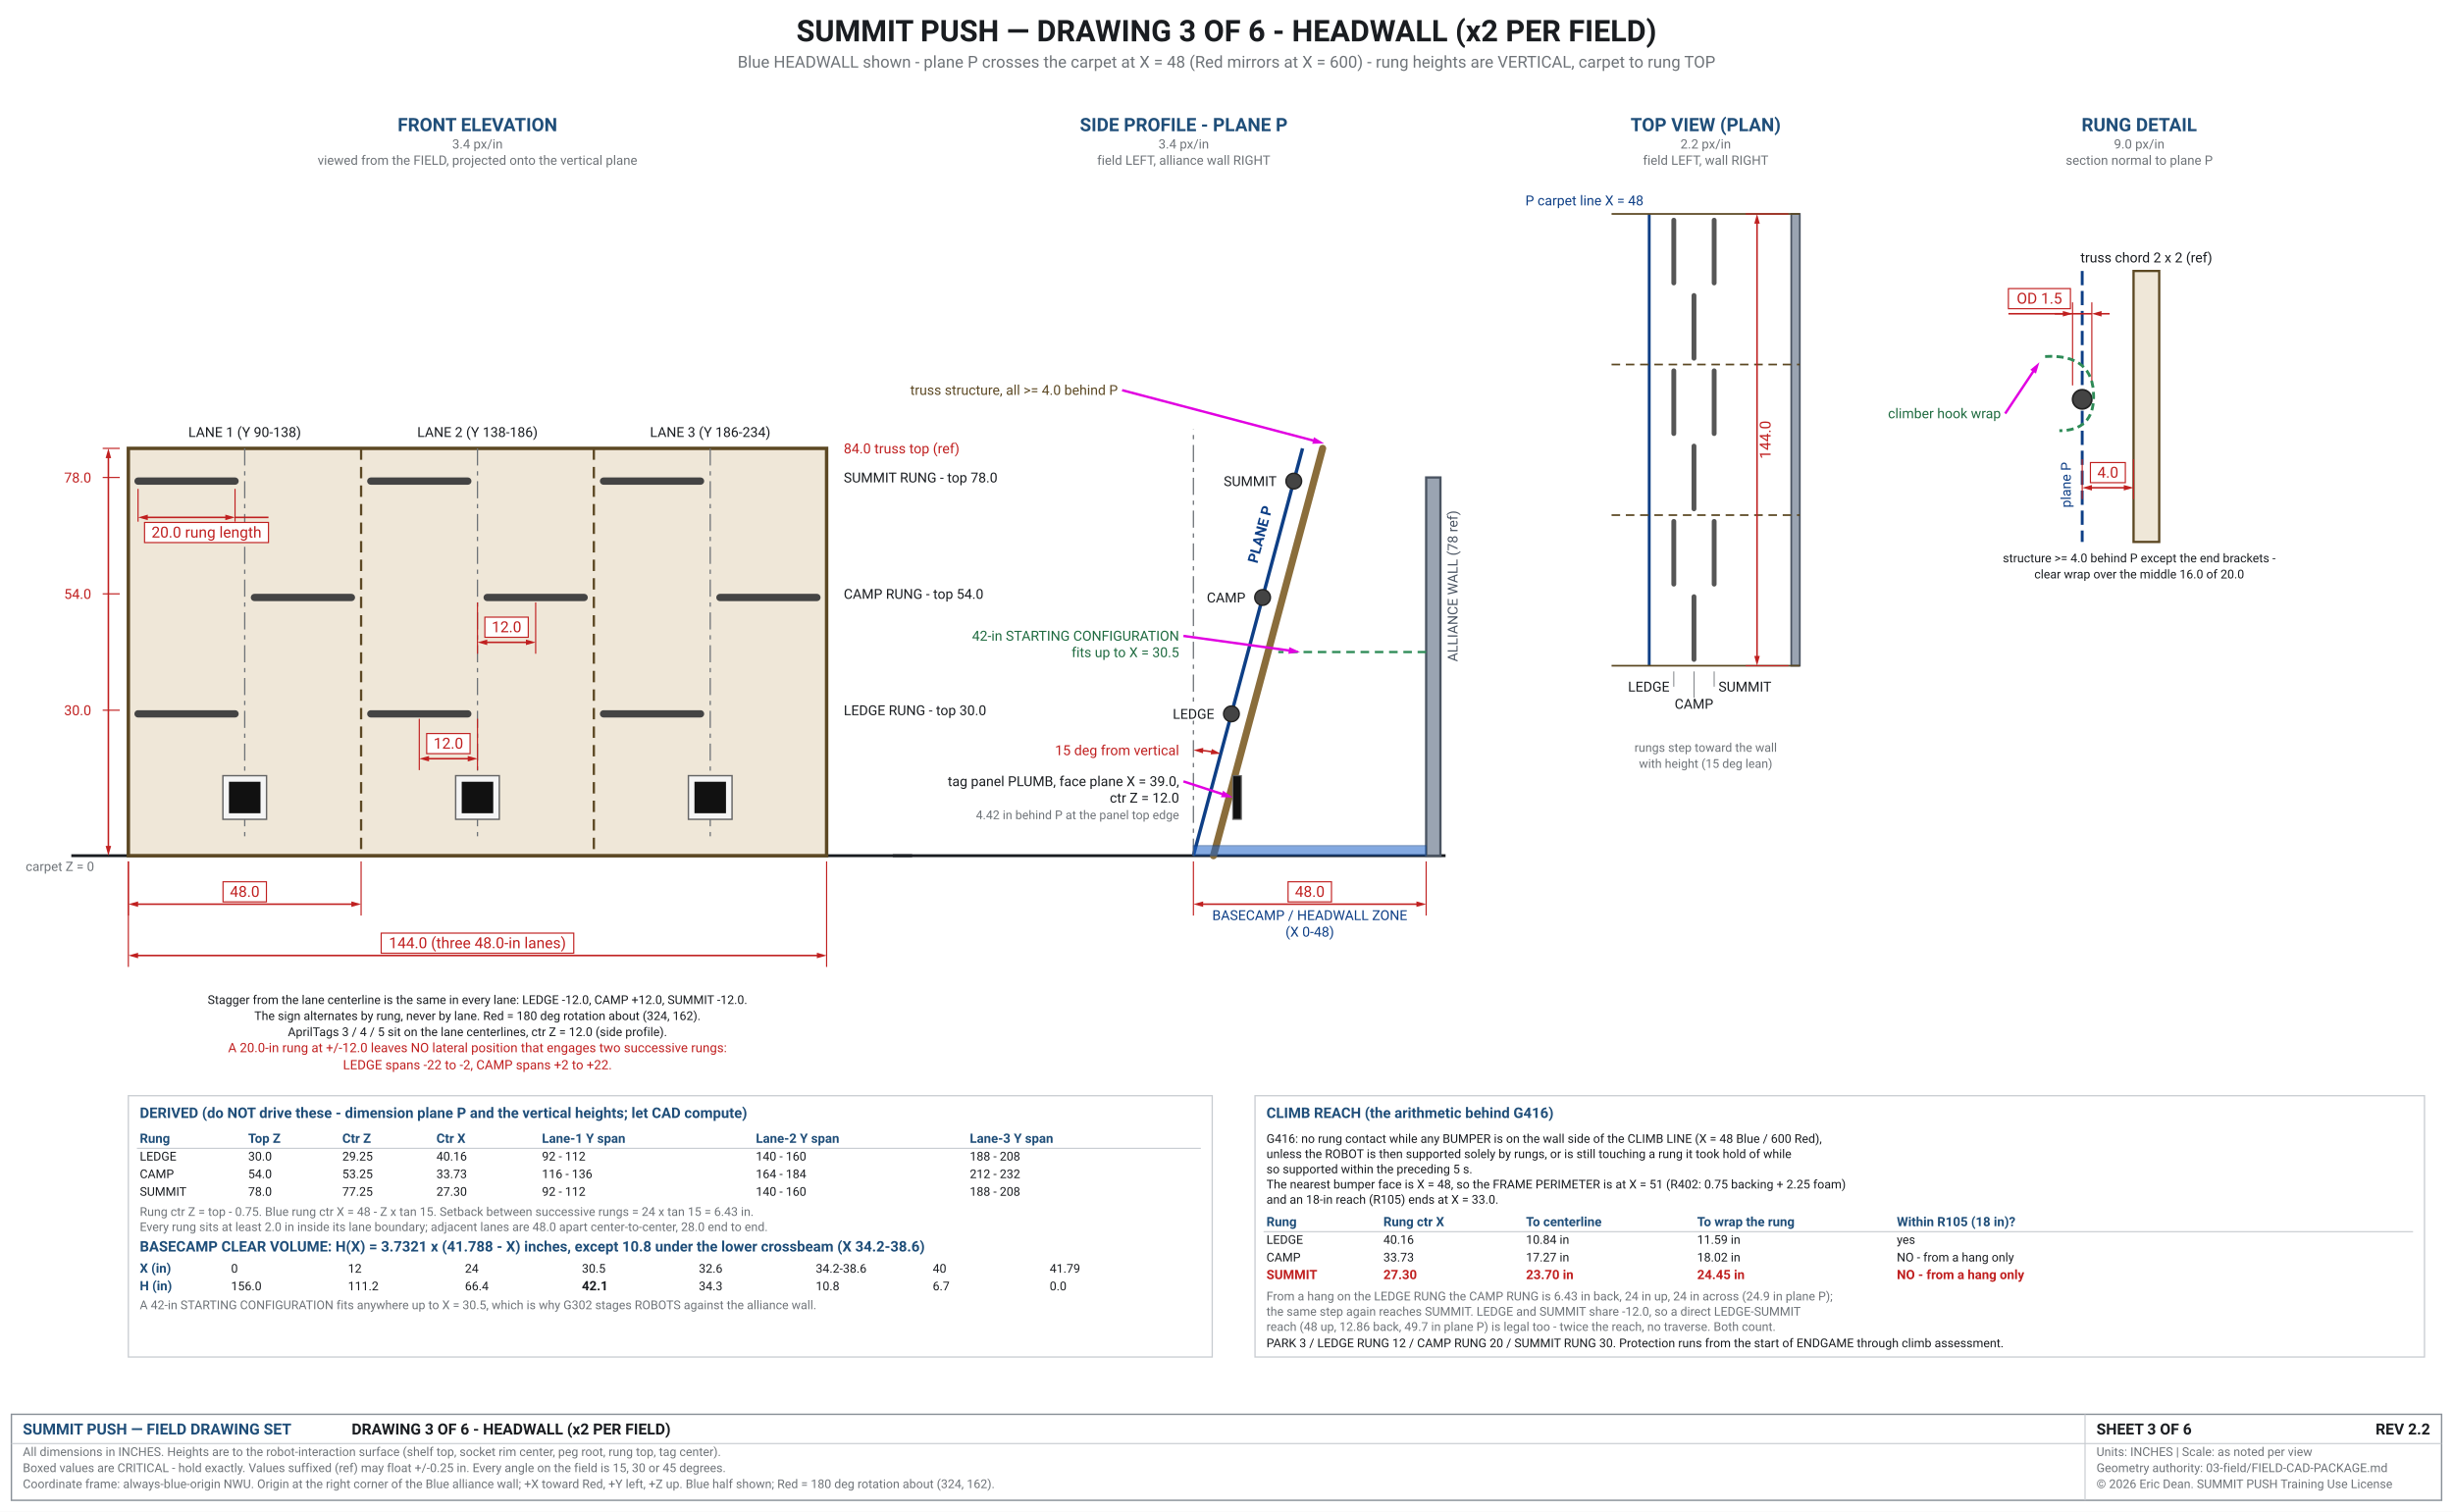
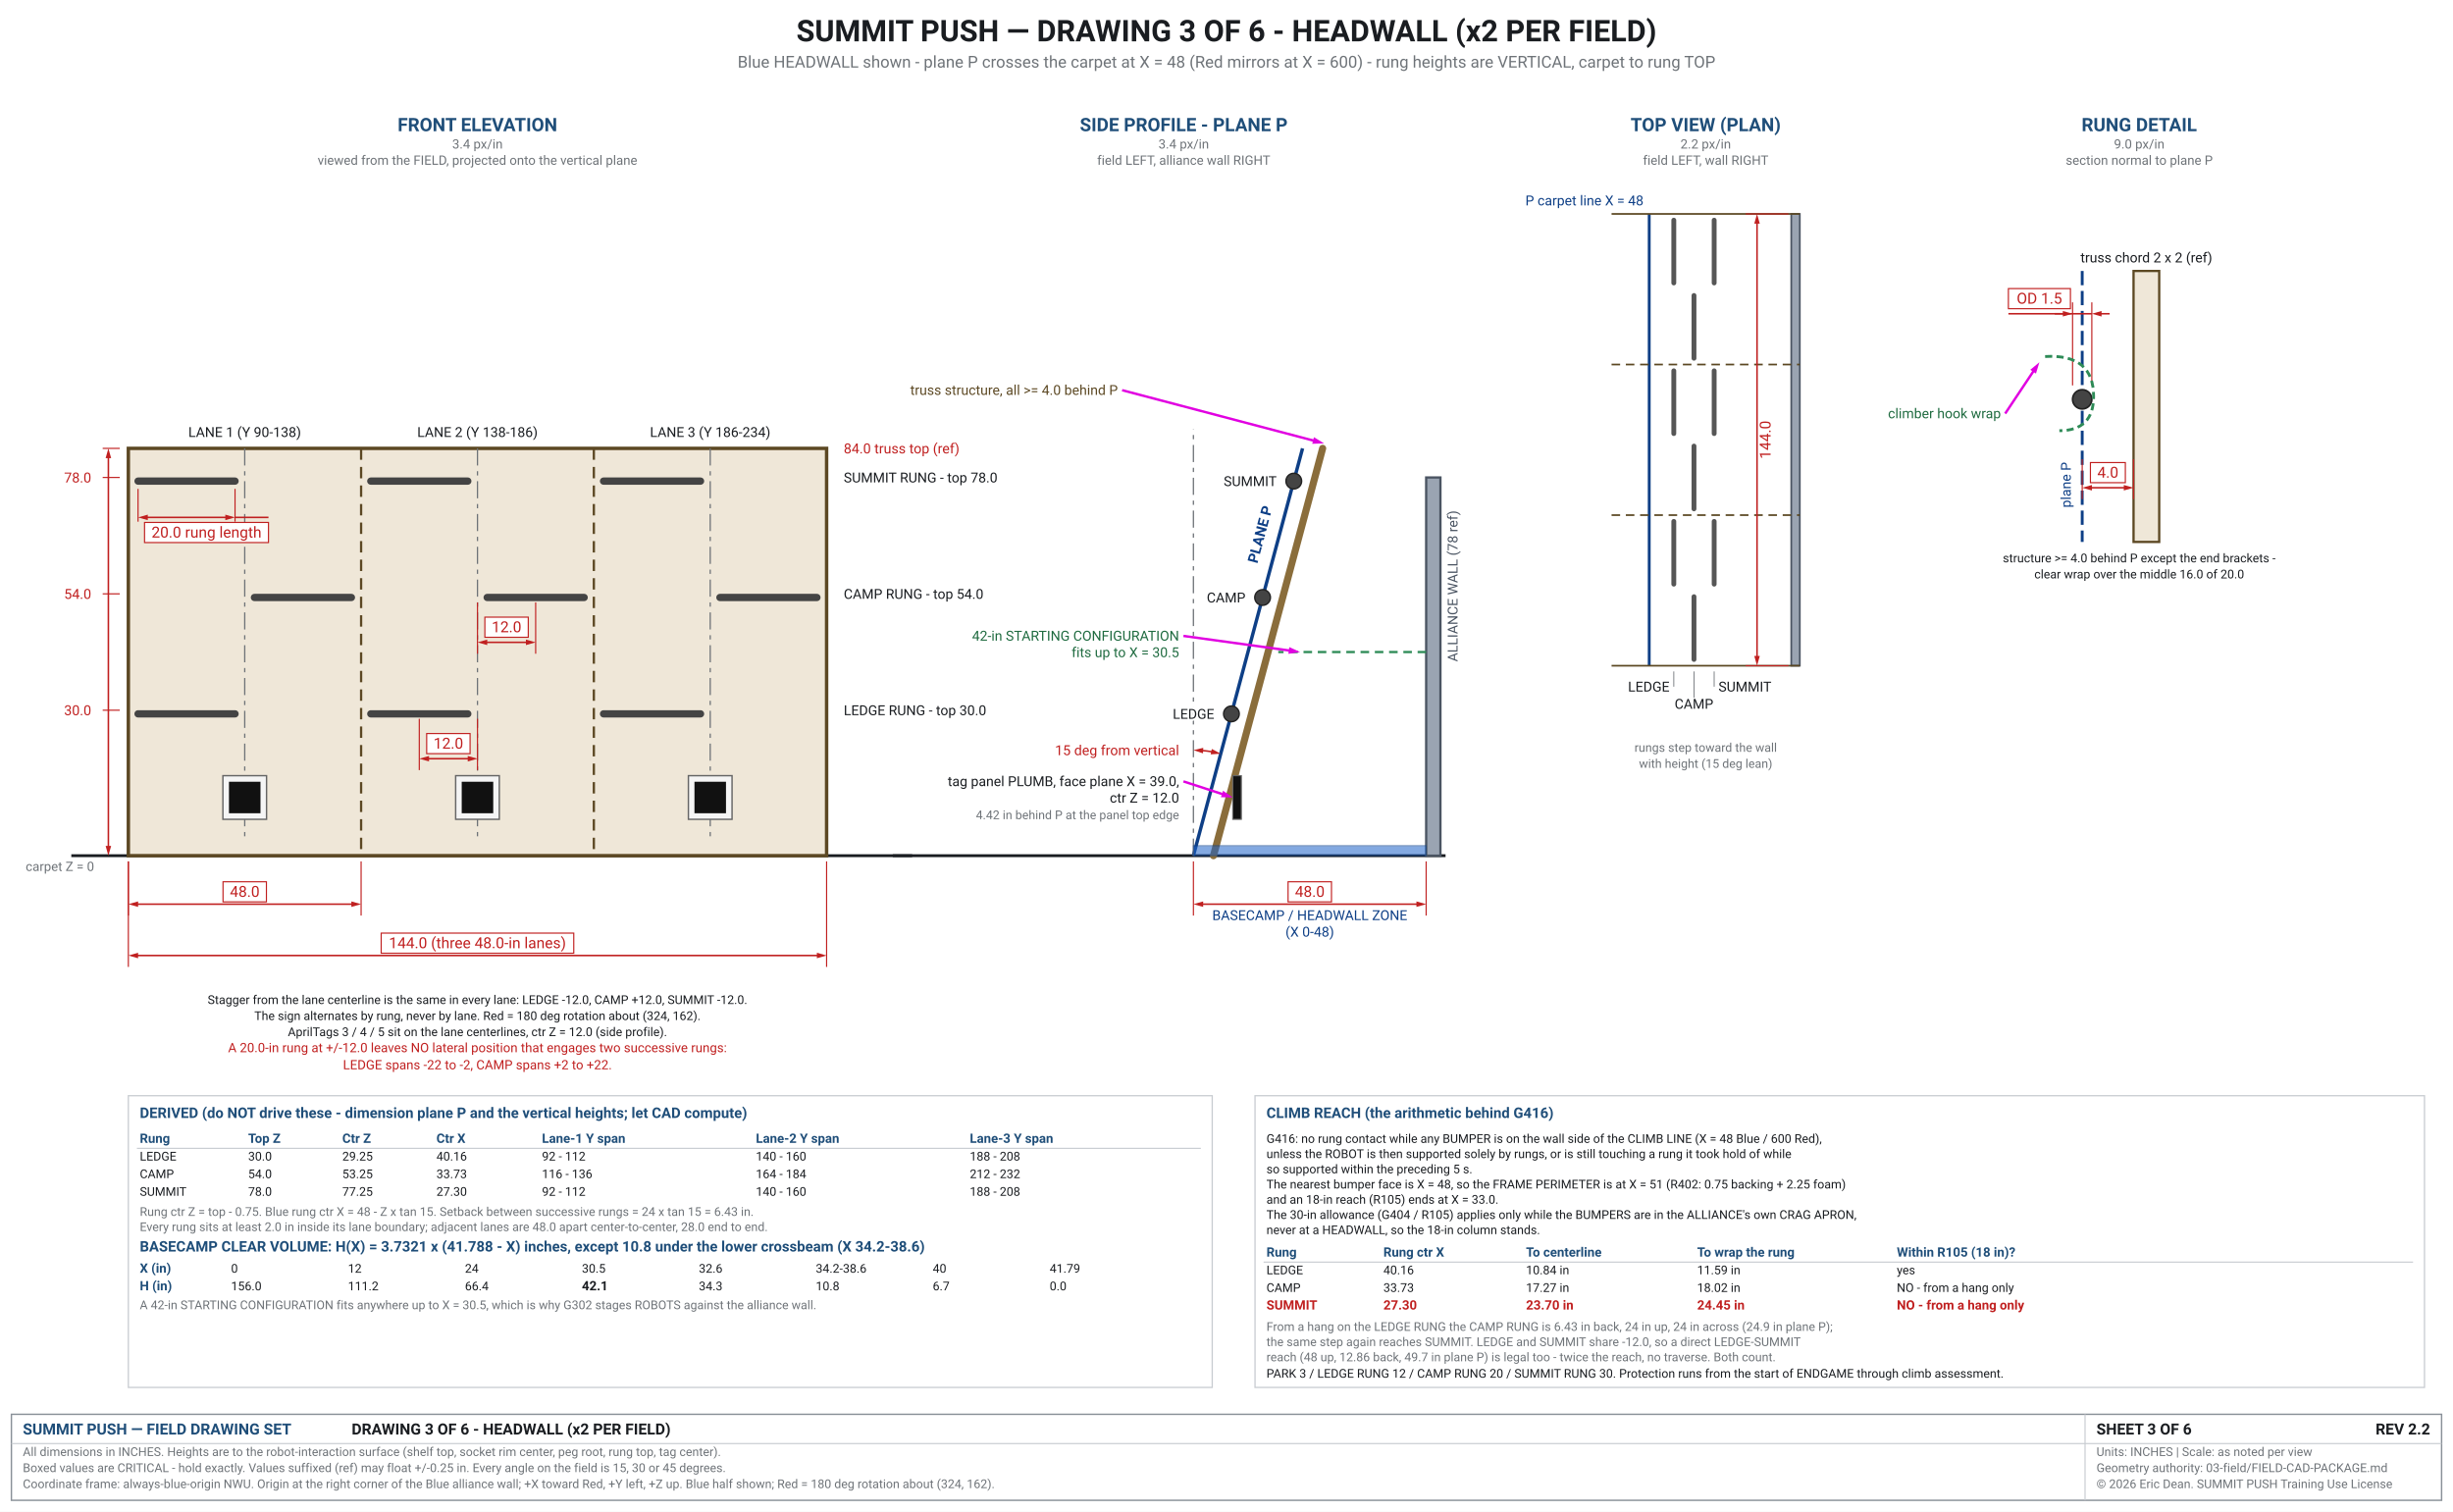
<svg xmlns="http://www.w3.org/2000/svg" viewBox="0 0 1720 1060" font-family="Segoe UI, Roboto, Arial, sans-serif">
  <rect width="1720" height="1060" fill="#ffffff" />
  <text x="860" y="29.0" text-anchor="middle" font-size="21.00" font-weight="bold" fill="#1A1D21">SUMMIT PUSH — DRAWING 3 OF 6 - HEADWALL (x2 PER FIELD)</text>
  <text x="860" y="47.4" text-anchor="middle" font-size="11.50" fill="#6E7378">Blue HEADWALL shown - plane P crosses the carpet at X = 48 (Red mirrors at X = 600) - rung heights are VERTICAL, carpet to rung TOP</text>
  <text x="334.80" y="92.00" font-size="13.00" fill="#1F4E79" text-anchor="middle" font-weight="bold">FRONT ELEVATION</text>
  <text x="334.80" y="104.16" font-size="9.10" fill="#6E7378" text-anchor="middle">3.4 px/in</text>
  <text x="334.80" y="115.53" font-size="9.10" fill="#6E7378" text-anchor="middle">viewed from the FIELD, projected onto the vertical plane</text>
  <line x1="50.00" y1="600.00" x2="639.60" y2="600.00" stroke="#1A1D21" stroke-width="2.00" />
  <text x="18.00" y="610.73" font-size="9.10" fill="#6E7378">carpet Z = 0</text>
  <rect x="90.00" y="314.40" width="489.60" height="285.60" fill="#EFE7D8" stroke="#5C4823" stroke-width="2.40" />
  <line x1="253.20" y1="314.40" x2="253.20" y2="600.00" stroke="#5C4823" stroke-width="1.60" stroke-dasharray="8 5" />
  <line x1="416.40" y1="314.40" x2="416.40" y2="600.00" stroke="#5C4823" stroke-width="1.60" stroke-dasharray="8 5" />
  <text x="171.60" y="306.40" font-size="9.67" fill="#1A1D21" text-anchor="middle">LANE 1 (Y 90-138)</text>
  <line x1="171.60" y1="314.40" x2="171.60" y2="586.40" stroke="#6E7378" stroke-width="0.90" stroke-dasharray="12 4 3 4" />
  <rect x="156.30" y="543.90" width="30.60" height="30.60" fill="#F5F5F5" stroke="#666666" stroke-width="1.00" />
  <rect x="160.55" y="548.15" width="22.10" height="22.10" fill="#111111" stroke="none" stroke-width="0.00" />
  <text x="334.80" y="306.40" font-size="9.67" fill="#1A1D21" text-anchor="middle">LANE 2 (Y 138-186)</text>
  <line x1="334.80" y1="314.40" x2="334.80" y2="586.40" stroke="#6E7378" stroke-width="0.90" stroke-dasharray="12 4 3 4" />
  <rect x="319.50" y="543.90" width="30.60" height="30.60" fill="#F5F5F5" stroke="#666666" stroke-width="1.00" />
  <rect x="323.75" y="548.15" width="22.10" height="22.10" fill="#111111" stroke="none" stroke-width="0.00" />
  <text x="498.00" y="306.40" font-size="9.67" fill="#1A1D21" text-anchor="middle">LANE 3 (Y 186-234)</text>
  <line x1="498.00" y1="314.40" x2="498.00" y2="586.40" stroke="#6E7378" stroke-width="0.90" stroke-dasharray="12 4 3 4" />
  <rect x="482.70" y="543.90" width="30.60" height="30.60" fill="#F5F5F5" stroke="#666666" stroke-width="1.00" />
  <rect x="486.95" y="548.15" width="22.10" height="22.10" fill="#111111" stroke="none" stroke-width="0.00" />
  <line x1="96.80" y1="500.55" x2="164.80" y2="500.55" stroke="#444444" stroke-width="5.10" stroke-linecap="round" />
  <line x1="178.40" y1="418.95" x2="246.40" y2="418.95" stroke="#444444" stroke-width="5.10" stroke-linecap="round" />
  <line x1="96.80" y1="337.35" x2="164.80" y2="337.35" stroke="#444444" stroke-width="5.10" stroke-linecap="round" />
  <line x1="260.00" y1="500.55" x2="328.00" y2="500.55" stroke="#444444" stroke-width="5.10" stroke-linecap="round" />
  <line x1="341.60" y1="418.95" x2="409.60" y2="418.95" stroke="#444444" stroke-width="5.10" stroke-linecap="round" />
  <line x1="260.00" y1="337.35" x2="328.00" y2="337.35" stroke="#444444" stroke-width="5.10" stroke-linecap="round" />
  <line x1="423.20" y1="500.55" x2="491.20" y2="500.55" stroke="#444444" stroke-width="5.10" stroke-linecap="round" />
  <line x1="504.80" y1="418.95" x2="572.80" y2="418.95" stroke="#444444" stroke-width="5.10" stroke-linecap="round" />
  <line x1="423.20" y1="337.35" x2="491.20" y2="337.35" stroke="#444444" stroke-width="5.10" stroke-linecap="round" />
  <text x="591.60" y="501.48" font-size="9.67" fill="#1A1D21">LEDGE RUNG - top 30.0</text>
  <text x="591.60" y="419.88" font-size="9.67" fill="#1A1D21">CAMP RUNG - top 54.0</text>
  <text x="591.60" y="338.28" font-size="9.67" fill="#1A1D21">SUMMIT RUNG - top 78.0</text>
  <text x="591.60" y="317.92" font-size="9.78" fill="#C02020">84.0 truss top (ref)</text>
  <line x1="331.05" y1="532.00" x2="297.75" y2="532.00" stroke="#C02020" stroke-width="1.10" />
  <path d="M 294.00 532.00 L 300.83 530.07 L 300.83 533.93 Z" fill="#C02020" stroke="none" />
  <path d="M 334.80 532.00 L 327.97 533.93 L 327.97 530.07 Z" fill="#C02020" stroke="none" />
  <line x1="334.80" y1="504.00" x2="334.80" y2="540.00" stroke="#C02020" stroke-width="0.80" />
  <line x1="294.00" y1="504.00" x2="294.00" y2="540.00" stroke="#C02020" stroke-width="0.80" />
  <rect x="299.18" y="514.35" width="30.43" height="14.11" fill="#ffffff" stroke="#C02020" stroke-width="0.80" />
  <text x="314.40" y="524.94" font-size="10.69" fill="#C02020" text-anchor="middle">12.0</text>
  <line x1="371.85" y1="450.40" x2="338.55" y2="450.40" stroke="#C02020" stroke-width="1.10" />
  <path d="M 334.80 450.40 L 341.63 448.47 L 341.63 452.33 Z" fill="#C02020" stroke="none" />
  <path d="M 375.60 450.40 L 368.77 452.33 L 368.77 448.47 Z" fill="#C02020" stroke="none" />
  <line x1="375.60" y1="422.40" x2="375.60" y2="458.40" stroke="#C02020" stroke-width="0.80" />
  <line x1="334.80" y1="422.40" x2="334.80" y2="458.40" stroke="#C02020" stroke-width="0.80" />
  <rect x="339.98" y="432.75" width="30.43" height="14.11" fill="#ffffff" stroke="#C02020" stroke-width="0.80" />
  <text x="355.20" y="443.34" font-size="10.69" fill="#C02020" text-anchor="middle">12.0</text>
  <line x1="100.55" y1="362.80" x2="161.05" y2="362.80" stroke="#C02020" stroke-width="1.10" />
  <path d="M 164.80 362.80 L 157.97 364.73 L 157.97 360.87 Z" fill="#C02020" stroke="none" />
  <path d="M 96.80 362.80 L 103.63 360.87 L 103.63 364.73 Z" fill="#C02020" stroke="none" />
  <line x1="96.80" y1="342.80" x2="96.80" y2="365.80" stroke="#C02020" stroke-width="0.80" />
  <line x1="164.80" y1="342.80" x2="164.80" y2="365.80" stroke="#C02020" stroke-width="0.80" />
  <line x1="164.80" y1="362.80" x2="188.25" y2="362.80" stroke="#C02020" stroke-width="1.10" />
  <rect x="101.35" y="366.33" width="86.90" height="14.11" fill="#ffffff" stroke="#C02020" stroke-width="0.80" />
  <text x="144.80" y="376.92" font-size="10.69" fill="#C02020" text-anchor="middle">20.0 rung length</text>
  <line x1="93.75" y1="634.00" x2="249.45" y2="634.00" stroke="#C02020" stroke-width="1.10" />
  <path d="M 253.20 634.00 L 246.37 635.93 L 246.37 632.07 Z" fill="#C02020" stroke="none" />
  <path d="M 90.00 634.00 L 96.83 632.07 L 96.83 635.93 Z" fill="#C02020" stroke="none" />
  <line x1="90.00" y1="604.00" x2="90.00" y2="642.00" stroke="#C02020" stroke-width="0.80" />
  <line x1="253.20" y1="604.00" x2="253.20" y2="642.00" stroke="#C02020" stroke-width="0.80" />
  <rect x="156.38" y="618.29" width="30.43" height="14.11" fill="#ffffff" stroke="#C02020" stroke-width="0.80" />
  <text x="171.60" y="628.87" font-size="10.69" fill="#C02020" text-anchor="middle">48.0</text>
  <line x1="93.75" y1="670.00" x2="575.85" y2="670.00" stroke="#C02020" stroke-width="1.10" />
  <path d="M 579.60 670.00 L 572.77 671.93 L 572.77 668.07 Z" fill="#C02020" stroke="none" />
  <path d="M 90.00 670.00 L 96.83 668.07 L 96.83 671.93 Z" fill="#C02020" stroke="none" />
  <line x1="90.00" y1="604.00" x2="90.00" y2="678.00" stroke="#C02020" stroke-width="0.80" />
  <line x1="579.60" y1="604.00" x2="579.60" y2="678.00" stroke="#C02020" stroke-width="0.80" />
  <rect x="267.28" y="654.29" width="135.03" height="14.11" fill="#ffffff" stroke="#C02020" stroke-width="0.80" />
  <text x="334.80" y="664.87" font-size="10.69" fill="#C02020" text-anchor="middle">144.0 (three 48.0-in lanes)</text>
  <line x1="84.00" y1="498.00" x2="72.00" y2="498.00" stroke="#C02020" stroke-width="0.80" />
  <text x="64.00" y="501.52" font-size="9.78" fill="#C02020" text-anchor="end">30.0</text>
  <line x1="84.00" y1="416.40" x2="72.00" y2="416.40" stroke="#C02020" stroke-width="0.80" />
  <text x="64.00" y="419.92" font-size="9.78" fill="#C02020" text-anchor="end">54.0</text>
  <line x1="84.00" y1="334.80" x2="72.00" y2="334.80" stroke="#C02020" stroke-width="0.80" />
  <text x="64.00" y="338.32" font-size="9.78" fill="#C02020" text-anchor="end">78.0</text>
  <line x1="84.00" y1="314.40" x2="72.00" y2="314.40" stroke="#C02020" stroke-width="0.80" />
  <line x1="76.00" y1="596.25" x2="76.00" y2="318.15" stroke="#C02020" stroke-width="1.10" />
  <path d="M 76.00 314.40 L 77.93 321.23 L 74.07 321.23 Z" fill="#C02020" stroke="none" />
  <path d="M 76.00 600.00 L 74.07 593.17 L 77.93 593.17 Z" fill="#C02020" stroke="none" />
  <text x="334.80" y="704.00" font-size="8.53" fill="#1A1D21" text-anchor="middle">Stagger from the lane centerline is the same in every lane: LEDGE -12.0, CAMP +12.0, SUMMIT -12.0.</text>
  <text x="334.80" y="715.26" font-size="8.53" fill="#1A1D21" text-anchor="middle">The sign alternates by rung, never by lane. Red = 180 deg rotation about (324, 162).</text>
  <text x="334.80" y="726.52" font-size="8.53" fill="#1A1D21" text-anchor="middle">AprilTags 3 / 4 / 5 sit on the lane centerlines, ctr Z = 12.0 (side profile).</text>
  <text x="334.80" y="737.79" font-size="9.10" fill="#C02020" text-anchor="middle">A 20.0-in rung at +/-12.0 leaves NO lateral position that engages two successive rungs:</text>
  <text x="334.80" y="749.80" font-size="9.10" fill="#C02020" text-anchor="middle">LEDGE spans -22 to -2, CAMP spans +2 to +22.</text>
  <text x="830.00" y="92.00" font-size="13.00" fill="#1F4E79" text-anchor="middle" font-weight="bold">SIDE PROFILE - PLANE P</text>
  <text x="830.00" y="104.16" font-size="9.10" fill="#6E7378" text-anchor="middle">3.4 px/in</text>
  <text x="830.00" y="115.53" font-size="9.10" fill="#6E7378" text-anchor="middle">field LEFT, alliance wall RIGHT</text>
  <line x1="626.00" y1="600.00" x2="1013.60" y2="600.00" stroke="#1A1D21" stroke-width="2.00" />
  <rect x="1000.00" y="334.80" width="10.00" height="265.20" fill="#9AA4B2" stroke="#4A5462" stroke-width="1.60" />
  <text x="1022.00" y="464.00" font-size="9.67" fill="#4A5462" transform="rotate(-90.00 1022.00 464.00)">ALLIANCE WALL (78 ref)</text>
  <line x1="836.80" y1="600.00" x2="913.33" y2="314.40" stroke="#0E3F86" stroke-width="2.40" />
  <text x="886.93" y="375.60" font-size="10.17" fill="#0E3F86" text-anchor="middle" font-weight="bold" transform="rotate(-75.00 886.93 375.60)">PLANE P</text>
  <line x1="836.80" y1="600.00" x2="836.80" y2="300.80" stroke="#6E7378" stroke-width="0.90" stroke-dasharray="12 4 3 4" />
  <line x1="850.88" y1="600.00" x2="927.41" y2="314.40" stroke="#8A6D3B" stroke-width="5.00" stroke-linecap="round" />
  <circle cx="863.45" cy="500.55" r="5.50" fill="#444444" stroke="#222222" stroke-width="1.00" />
  <text x="851.45" y="504.03" font-size="9.67" fill="#1A1D21" text-anchor="end" stroke="#FFFFFF" stroke-width="2.90" stroke-linejoin="round" paint-order="stroke">LEDGE</text>
  <circle cx="885.31" cy="418.95" r="5.50" fill="#444444" stroke="#222222" stroke-width="1.00" />
  <text x="873.31" y="422.43" font-size="9.67" fill="#1A1D21" text-anchor="end" stroke="#FFFFFF" stroke-width="2.90" stroke-linejoin="round" paint-order="stroke">CAMP</text>
  <circle cx="907.18" cy="337.35" r="5.50" fill="#444444" stroke="#222222" stroke-width="1.00" />
  <text x="895.18" y="340.83" font-size="9.67" fill="#1A1D21" text-anchor="end" stroke="#FFFFFF" stroke-width="2.90" stroke-linejoin="round" paint-order="stroke">SUMMIT</text>
  <rect x="864.40" y="543.90" width="6.00" height="30.60" fill="#111111" stroke="#666666" stroke-width="0.80" />
  <rect x="836.80" y="593.00" width="163.20" height="7.00" fill="#1D63C8" stroke="#0E3F86" stroke-width="0.80" opacity="0.55" />
  <line x1="1000.00" y1="457.20" x2="896.30" y2="457.20" stroke="#2E8B57" stroke-width="1.60" stroke-dasharray="6 4" />
  <line x1="786.80" y1="273.60" x2="924.17" y2="309.78" stroke="#E100E1" stroke-width="1.71" />
  <path d="M 928.41 310.90 L 920.10 311.18 L 921.31 306.56 Z" fill="#E100E1" stroke="none" />
  <text x="783.80" y="276.89" font-size="9.67" fill="#5C4823" text-anchor="end">truss structure, all &gt;= 4.0 behind P</text>
  <text x="826.80" y="449.20" font-size="9.67" fill="#1F6B40" text-anchor="end">42-in STARTING CONFIGURATION</text>
  <text x="826.80" y="460.80" font-size="9.67" fill="#1F6B40" text-anchor="end">fits up to X = 30.5</text>
  <line x1="829.80" y1="445.91" x2="907.26" y2="456.60" stroke="#E100E1" stroke-width="1.71" />
  <path d="M 911.60 457.20 L 903.39 458.48 L 904.04 453.75 Z" fill="#E100E1" stroke="none" />
  <path d="M 840.55 526.10 A 74.00 74.00 0 0 1 852.30 527.64" fill="none" stroke="#C02020" stroke-width="1.10" />
  <path d="M 855.95 528.52 L 848.87 528.95 L 849.70 525.17 Z" fill="#C02020" stroke="none" />
  <path d="M 836.80 526.00 L 843.71 524.38 L 843.53 528.25 Z" fill="#C02020" stroke="none" />
  <text x="826.80" y="529.52" font-size="9.78" fill="#C02020" text-anchor="end">15 deg from vertical</text>
  <text x="826.80" y="551.20" font-size="9.67" fill="#1A1D21" text-anchor="end">tag panel PLUMB, face plane X = 39.0,</text>
  <text x="826.80" y="562.80" font-size="9.67" fill="#1A1D21" text-anchor="end">ctr Z = 12.0</text>
  <text x="826.80" y="574.41" font-size="8.53" fill="#6E7378" text-anchor="end">4.42 in behind P at the panel top edge</text>
  <line x1="829.80" y1="547.91" x2="860.24" y2="557.84" stroke="#E100E1" stroke-width="1.71" />
  <path d="M 864.40 559.20 L 856.09 559.00 L 857.57 554.46 Z" fill="#E100E1" stroke="none" />
  <line x1="840.55" y1="634.00" x2="996.25" y2="634.00" stroke="#C02020" stroke-width="1.10" />
  <path d="M 1000.00 634.00 L 993.17 635.93 L 993.17 632.07 Z" fill="#C02020" stroke="none" />
  <path d="M 836.80 634.00 L 843.63 632.07 L 843.63 635.93 Z" fill="#C02020" stroke="none" />
  <line x1="836.80" y1="604.00" x2="836.80" y2="642.00" stroke="#C02020" stroke-width="0.80" />
  <line x1="1000.00" y1="604.00" x2="1000.00" y2="642.00" stroke="#C02020" stroke-width="0.80" />
  <rect x="903.18" y="618.29" width="30.43" height="14.11" fill="#ffffff" stroke="#C02020" stroke-width="0.80" />
  <text x="918.40" y="628.87" font-size="10.69" fill="#C02020" text-anchor="middle">48.0</text>
  <text x="918.40" y="645.16" font-size="9.67" fill="#0E3F86" text-anchor="middle">BASECAMP / HEADWALL ZONE</text>
  <text x="918.40" y="656.76" font-size="9.67" fill="#0E3F86" text-anchor="middle">(X 0-48)</text>
  <text x="1196.00" y="92.00" font-size="13.00" fill="#1F4E79" text-anchor="middle" font-weight="bold">TOP VIEW (PLAN)</text>
  <text x="1196.00" y="104.16" font-size="9.10" fill="#6E7378" text-anchor="middle">2.2 px/in</text>
  <text x="1196.00" y="115.53" font-size="9.10" fill="#6E7378" text-anchor="middle">field LEFT, wall RIGHT</text>
  <rect x="1256.00" y="150.00" width="6.00" height="316.80" fill="#9AA4B2" stroke="#4A5462" stroke-width="1.20" />
  <line x1="1156.40" y1="150.00" x2="1156.40" y2="466.80" stroke="#0E3F86" stroke-width="2.00" />
  <text x="1152.40" y="144.00" font-size="9.67" fill="#0E3F86" text-anchor="end">P carpet line X = 48</text>
  <line x1="1130.00" y1="150.00" x2="1262.00" y2="150.00" stroke="#5C4823" stroke-width="1.20" />
  <line x1="1130.00" y1="255.60" x2="1262.00" y2="255.60" stroke="#5C4823" stroke-width="1.20" stroke-dasharray="6 4" />
  <line x1="1130.00" y1="361.20" x2="1262.00" y2="361.20" stroke="#5C4823" stroke-width="1.20" stroke-dasharray="6 4" />
  <line x1="1130.00" y1="466.80" x2="1262.00" y2="466.80" stroke="#5C4823" stroke-width="1.20" />
  <line x1="1173.64" y1="154.40" x2="1173.64" y2="198.40" stroke="#444444" stroke-width="3.40" stroke-linecap="round" opacity="0.90" />
  <line x1="1187.79" y1="207.20" x2="1187.79" y2="251.20" stroke="#444444" stroke-width="3.40" stroke-linecap="round" opacity="0.90" />
  <line x1="1201.94" y1="154.40" x2="1201.94" y2="198.40" stroke="#444444" stroke-width="3.40" stroke-linecap="round" opacity="0.90" />
  <line x1="1173.64" y1="260.00" x2="1173.64" y2="304.00" stroke="#444444" stroke-width="3.40" stroke-linecap="round" opacity="0.90" />
  <line x1="1187.79" y1="312.80" x2="1187.79" y2="356.80" stroke="#444444" stroke-width="3.40" stroke-linecap="round" opacity="0.90" />
  <line x1="1201.94" y1="260.00" x2="1201.94" y2="304.00" stroke="#444444" stroke-width="3.40" stroke-linecap="round" opacity="0.90" />
  <line x1="1173.64" y1="365.60" x2="1173.64" y2="409.60" stroke="#444444" stroke-width="3.40" stroke-linecap="round" opacity="0.90" />
  <line x1="1187.79" y1="418.40" x2="1187.79" y2="462.40" stroke="#444444" stroke-width="3.40" stroke-linecap="round" opacity="0.90" />
  <line x1="1201.94" y1="365.60" x2="1201.94" y2="409.60" stroke="#444444" stroke-width="3.40" stroke-linecap="round" opacity="0.90" />
  <line x1="1173.64" y1="470.80" x2="1173.64" y2="481.50" stroke="#6E7378" stroke-width="0.60" />
  <text x="1170.64" y="484.89" font-size="9.67" fill="#1A1D21" text-anchor="end">LEDGE</text>
  <line x1="1187.79" y1="470.80" x2="1187.79" y2="489.24" stroke="#6E7378" stroke-width="0.60" />
  <text x="1187.79" y="496.97" font-size="9.67" fill="#1A1D21" text-anchor="middle">CAMP</text>
  <line x1="1201.94" y1="470.80" x2="1201.94" y2="481.50" stroke="#6E7378" stroke-width="0.60" />
  <text x="1204.94" y="484.89" font-size="9.67" fill="#1A1D21">SUMMIT</text>
  <line x1="1232.00" y1="153.75" x2="1232.00" y2="463.05" stroke="#C02020" stroke-width="1.10" />
  <path d="M 1232.00 466.80 L 1230.07 459.97 L 1233.93 459.97 Z" fill="#C02020" stroke="none" />
  <path d="M 1232.00 150.00 L 1233.93 156.83 L 1230.07 156.83 Z" fill="#C02020" stroke="none" />
  <line x1="1254.00" y1="150.00" x2="1224.00" y2="150.00" stroke="#C02020" stroke-width="0.80" />
  <line x1="1254.00" y1="466.80" x2="1224.00" y2="466.80" stroke="#C02020" stroke-width="0.80" />
  <text x="1232.00" y="317.91" font-size="10.69" fill="#C02020" text-anchor="middle" transform="rotate(-90.00 1232.00 308.40)">144.0</text>
  <text x="1196.00" y="527.15" font-size="8.53" fill="#6E7378" text-anchor="middle">rungs step toward the wall</text>
  <text x="1196.00" y="538.41" font-size="8.53" fill="#6E7378" text-anchor="middle">with height (15 deg lean)</text>
  <text x="1500.00" y="92.00" font-size="13.00" fill="#1F4E79" text-anchor="middle" font-weight="bold">RUNG DETAIL</text>
  <text x="1500.00" y="104.16" font-size="9.10" fill="#6E7378" text-anchor="middle">9.0 px/in</text>
  <text x="1500.00" y="115.53" font-size="9.10" fill="#6E7378" text-anchor="middle">section normal to plane P</text>
  <line x1="1460.00" y1="190.00" x2="1460.00" y2="380.00" stroke="#0E3F86" stroke-width="2.00" stroke-dasharray="10 4" />
  <text x="1452.00" y="340.00" font-size="9.67" fill="#0E3F86" text-anchor="middle" transform="rotate(-90.00 1452.00 340.00)">plane P</text>
  <circle cx="1460.00" cy="280.00" r="6.75" fill="#444444" stroke="#222222" stroke-width="1.20" />
  <line x1="1453.25" y1="220.00" x2="1466.75" y2="220.00" stroke="#C02020" stroke-width="1.10" />
  <line x1="1440.74" y1="220.00" x2="1449.50" y2="220.00" stroke="#C02020" stroke-width="1.10" />
  <path d="M 1453.25 220.00 L 1446.42 221.93 L 1446.42 218.07 Z" fill="#C02020" stroke="none" />
  <line x1="1479.26" y1="220.00" x2="1470.50" y2="220.00" stroke="#C02020" stroke-width="1.10" />
  <path d="M 1466.75 220.00 L 1473.58 218.07 L 1473.58 221.93 Z" fill="#C02020" stroke="none" />
  <line x1="1453.25" y1="270.25" x2="1453.25" y2="212.00" stroke="#C02020" stroke-width="0.80" />
  <line x1="1466.75" y1="270.25" x2="1466.75" y2="212.00" stroke="#C02020" stroke-width="0.80" />
  <line x1="1453.25" y1="220.00" x2="1408.25" y2="220.00" stroke="#C02020" stroke-width="1.10" />
  <rect x="1408.25" y="202.35" width="43.50" height="14.11" fill="#ffffff" stroke="#C02020" stroke-width="0.80" />
  <text x="1430.00" y="212.94" font-size="10.69" fill="#C02020" text-anchor="middle">OD 1.5</text>
  <rect x="1496.00" y="190.00" width="18.00" height="190.00" fill="#EFE7D8" stroke="#5C4823" stroke-width="1.60" />
  <text x="1505.00" y="184.00" font-size="9.67" fill="#1A1D21" text-anchor="middle">truss chord 2 x 2 (ref)</text>
  <line x1="1463.75" y1="342.00" x2="1492.25" y2="342.00" stroke="#C02020" stroke-width="1.10" />
  <path d="M 1496.00 342.00 L 1489.17 343.93 L 1489.17 340.07 Z" fill="#C02020" stroke="none" />
  <path d="M 1460.00 342.00 L 1466.83 340.07 L 1466.83 343.93 Z" fill="#C02020" stroke="none" />
  <line x1="1460.00" y1="322.00" x2="1460.00" y2="350.00" stroke="#C02020" stroke-width="0.80" />
  <line x1="1496.00" y1="322.00" x2="1496.00" y2="350.00" stroke="#C02020" stroke-width="0.80" />
  <rect x="1465.76" y="324.35" width="24.49" height="14.11" fill="#ffffff" stroke="#C02020" stroke-width="0.80" />
  <text x="1478.00" y="334.94" font-size="10.69" fill="#C02020" text-anchor="middle">4.0</text>
  <path d="M 1434.0 250.0 q 34 -2 34 28 q 0 24 -24 24" fill="none" stroke="#2E8B57" stroke-width="2.00" stroke-dasharray="5 3" />
  <line x1="1406.00" y1="290.00" x2="1427.57" y2="257.64" stroke="#E100E1" stroke-width="1.71" />
  <path d="M 1430.00 254.00 L 1427.57 261.95 L 1423.60 259.30 Z" fill="#E100E1" stroke="none" />
  <text x="1403.00" y="293.29" font-size="9.67" fill="#1F6B40" text-anchor="end">climber hook wrap</text>
  <text x="1500.00" y="394.31" font-size="8.53" fill="#1A1D21" text-anchor="middle">structure &gt;= 4.0 behind P except the end brackets -</text>
  <text x="1500.00" y="405.58" font-size="8.53" fill="#1A1D21" text-anchor="middle">clear wrap over the middle 16.0 of 20.0</text>
-   <rect x="90.00" y="768.31" width="760.00" height="183.22" fill="#FFFFFF" stroke="#C8CCD1" stroke-width="0.90" />
+   <rect x="90.00" y="768.31" width="760.00" height="204.55" fill="#FFFFFF" stroke="#C8CCD1" stroke-width="0.90" />
  <text x="98.00" y="783.89" font-size="10.24" fill="#1F4E79" font-weight="bold">DERIVED (do NOT drive these - dimension plane P and the vertical heights; let CAD compute)</text>
  <text x="98.00" y="801.38" font-size="9.10" fill="#1F4E79" font-weight="bold">Rung</text>
  <text x="174.00" y="801.38" font-size="9.10" fill="#1F4E79" font-weight="bold">Top Z</text>
  <text x="240.00" y="801.38" font-size="9.10" fill="#1F4E79" font-weight="bold">Ctr Z</text>
  <text x="306.00" y="801.38" font-size="9.10" fill="#1F4E79" font-weight="bold">Ctr X</text>
  <text x="380.00" y="801.38" font-size="9.10" fill="#1F4E79" font-weight="bold">Lane-1 Y span</text>
  <text x="530.00" y="801.38" font-size="9.10" fill="#1F4E79" font-weight="bold">Lane-2 Y span</text>
  <text x="680.00" y="801.38" font-size="9.10" fill="#1F4E79" font-weight="bold">Lane-3 Y span</text>
  <line x1="96.00" y1="805.22" x2="842.00" y2="805.22" stroke="#C8CCD1" stroke-width="0.80" />
  <text x="98.00" y="813.75" font-size="8.53" fill="#1A1D21">LEDGE</text>
  <text x="174.00" y="813.75" font-size="8.53" fill="#1A1D21">30.0</text>
  <text x="240.00" y="813.75" font-size="8.53" fill="#1A1D21">29.25</text>
  <text x="306.00" y="813.75" font-size="8.53" fill="#1A1D21">40.16</text>
  <text x="380.00" y="813.75" font-size="8.53" fill="#1A1D21">92 - 112</text>
  <text x="530.00" y="813.75" font-size="8.53" fill="#1A1D21">140 - 160</text>
  <text x="680.00" y="813.75" font-size="8.53" fill="#1A1D21">188 - 208</text>
  <text x="98.00" y="826.12" font-size="8.53" fill="#1A1D21">CAMP</text>
  <text x="174.00" y="826.12" font-size="8.53" fill="#1A1D21">54.0</text>
  <text x="240.00" y="826.12" font-size="8.53" fill="#1A1D21">53.25</text>
  <text x="306.00" y="826.12" font-size="8.53" fill="#1A1D21">33.73</text>
  <text x="380.00" y="826.12" font-size="8.53" fill="#1A1D21">116 - 136</text>
  <text x="530.00" y="826.12" font-size="8.53" fill="#1A1D21">164 - 184</text>
  <text x="680.00" y="826.12" font-size="8.53" fill="#1A1D21">212 - 232</text>
  <text x="98.00" y="838.49" font-size="8.53" fill="#1A1D21">SUMMIT</text>
  <text x="174.00" y="838.49" font-size="8.53" fill="#1A1D21">78.0</text>
  <text x="240.00" y="838.49" font-size="8.53" fill="#1A1D21">77.25</text>
  <text x="306.00" y="838.49" font-size="8.53" fill="#1A1D21">27.30</text>
  <text x="380.00" y="838.49" font-size="8.53" fill="#1A1D21">92 - 112</text>
  <text x="530.00" y="838.49" font-size="8.53" fill="#1A1D21">140 - 160</text>
  <text x="680.00" y="838.49" font-size="8.53" fill="#1A1D21">188 - 208</text>
  <text x="98.00" y="852.57" font-size="8.53" fill="#6E7378">Rung ctr Z = top - 0.75. Blue rung ctr X = 48 - Z x tan 15. Setback between successive rungs = 24 x tan 15 = 6.43 in.</text>
  <text x="98.00" y="863.23" font-size="8.53" fill="#6E7378">Every rung sits at least 2.0 in inside its lane boundary; adjacent lanes are 48.0 apart center-to-center, 28.0 end to end.</text>
  <text x="98.00" y="877.56" font-size="10.24" fill="#1F4E79" font-weight="bold">BASECAMP CLEAR VOLUME:  H(X) = 3.7321 x (41.788 - X) inches, except 10.8 under the lower crossbeam (X 34.2-38.6)</text>
  <text x="98.00" y="892.41" font-size="9.10" fill="#1F4E79" font-weight="bold">X (in)</text>
  <text x="98.00" y="904.78" font-size="9.10" fill="#1F4E79" font-weight="bold">H (in)</text>
  <text x="162.00" y="892.41" font-size="8.53" fill="#1A1D21">0</text>
  <text x="162.00" y="904.78" font-size="8.53" fill="#1A1D21">156.0</text>
  <text x="244.00" y="892.41" font-size="8.53" fill="#1A1D21">12</text>
  <text x="244.00" y="904.78" font-size="8.53" fill="#1A1D21">111.2</text>
  <text x="326.00" y="892.41" font-size="8.53" fill="#1A1D21">24</text>
  <text x="326.00" y="904.78" font-size="8.53" fill="#1A1D21">66.4</text>
  <text x="408.00" y="892.41" font-size="8.53" fill="#1A1D21">30.5</text>
  <text x="408.00" y="904.78" font-size="9.10" fill="#1A1D21" font-weight="bold">42.1</text>
  <text x="490.00" y="892.41" font-size="8.53" fill="#1A1D21">32.6</text>
  <text x="490.00" y="904.78" font-size="8.53" fill="#1A1D21">34.3</text>
  <text x="572.00" y="892.41" font-size="8.53" fill="#1A1D21">34.2-38.6</text>
  <text x="572.00" y="904.78" font-size="8.53" fill="#1A1D21">10.8</text>
  <text x="654.00" y="892.41" font-size="8.53" fill="#1A1D21">40</text>
  <text x="654.00" y="904.78" font-size="8.53" fill="#1A1D21">6.7</text>
  <text x="736.00" y="892.41" font-size="8.53" fill="#1A1D21">41.79</text>
  <text x="736.00" y="904.78" font-size="8.53" fill="#1A1D21">0.0</text>
  <text x="98.00" y="918.00" font-size="8.53" fill="#6E7378">A 42-in STARTING CONFIGURATION fits anywhere up to X = 30.5, which is why G302 stages ROBOTS against the alliance wall.</text>
-   <rect x="880.00" y="768.31" width="820.00" height="183.22" fill="#FFFFFF" stroke="#C8CCD1" stroke-width="0.90" />
+   <rect x="880.00" y="768.31" width="820.00" height="204.55" fill="#FFFFFF" stroke="#C8CCD1" stroke-width="0.90" />
  <text x="888.00" y="783.89" font-size="10.24" fill="#1F4E79" font-weight="bold">CLIMB REACH (the arithmetic behind G416)</text>
  <text x="888.00" y="801.38" font-size="8.53" fill="#1A1D21">G416: no rung contact while any BUMPER is on the wall side of the CLIMB LINE (X = 48 Blue / 600 Red),</text>
  <text x="888.00" y="812.04" font-size="8.53" fill="#1A1D21">unless the ROBOT is then supported solely by rungs, or is still touching a rung it took hold of while</text>
  <text x="888.00" y="822.71" font-size="8.53" fill="#1A1D21">so supported within the preceding 5 s.</text>
  <text x="888.00" y="833.37" font-size="8.53" fill="#1A1D21">The nearest bumper face is X = 48, so the FRAME PERIMETER is at X = 51 (R402: 0.75 backing + 2.25 foam)</text>
  <text x="888.00" y="844.03" font-size="8.53" fill="#1A1D21">and an 18-in reach (R105) ends at X = 33.0.</text>
-   <text x="888.00" y="859.82" font-size="9.10" fill="#1F4E79" font-weight="bold">Rung</text>
-   <text x="970.00" y="859.82" font-size="9.10" fill="#1F4E79" font-weight="bold">Rung ctr X</text>
-   <text x="1070.00" y="859.82" font-size="9.10" fill="#1F4E79" font-weight="bold">To centerline</text>
-   <text x="1190.00" y="859.82" font-size="9.10" fill="#1F4E79" font-weight="bold">To wrap the rung</text>
-   <text x="1330.00" y="859.82" font-size="9.10" fill="#1F4E79" font-weight="bold">Within R105 (18 in)?</text>
-   <line x1="886.00" y1="863.66" x2="1692.00" y2="863.66" stroke="#C8CCD1" stroke-width="0.80" />
-   <text x="888.00" y="872.19" font-size="8.53" fill="#1A1D21">LEDGE</text>
-   <text x="970.00" y="872.19" font-size="8.53" fill="#1A1D21">40.16</text>
-   <text x="1070.00" y="872.19" font-size="8.53" fill="#1A1D21">10.84 in</text>
-   <text x="1190.00" y="872.19" font-size="8.53" fill="#1A1D21">11.59 in</text>
-   <text x="1330.00" y="872.19" font-size="8.53" fill="#1A1D21">yes</text>
-   <text x="888.00" y="884.56" font-size="8.53" fill="#1A1D21">CAMP</text>
-   <text x="970.00" y="884.56" font-size="8.53" fill="#1A1D21">33.73</text>
-   <text x="1070.00" y="884.56" font-size="8.53" fill="#1A1D21">17.27 in</text>
-   <text x="1190.00" y="884.56" font-size="8.53" fill="#1A1D21">18.02 in</text>
-   <text x="1330.00" y="884.56" font-size="8.53" fill="#1A1D21">NO - from a hang only</text>
-   <text x="888.00" y="896.93" font-size="9.10" fill="#C02020" font-weight="bold">SUMMIT</text>
-   <text x="970.00" y="896.93" font-size="9.10" fill="#C02020" font-weight="bold">27.30</text>
-   <text x="1070.00" y="896.93" font-size="9.10" fill="#C02020" font-weight="bold">23.70 in</text>
-   <text x="1190.00" y="896.93" font-size="9.10" fill="#C02020" font-weight="bold">24.45 in</text>
-   <text x="1330.00" y="896.93" font-size="9.10" fill="#C02020" font-weight="bold">NO - from a hang only</text>
-   <text x="888.00" y="911.86" font-size="8.53" fill="#6E7378">From a hang on the LEDGE RUNG the CAMP RUNG is 6.43 in back, 24 in up, 24 in across (24.9 in plane P);</text>
-   <text x="888.00" y="922.53" font-size="8.53" fill="#6E7378">the same step again reaches SUMMIT. LEDGE and SUMMIT share -12.0, so a direct LEDGE-SUMMIT</text>
-   <text x="888.00" y="933.19" font-size="8.53" fill="#6E7378">reach (48 up, 12.86 back, 49.7 in plane P) is legal too - twice the reach, no traverse. Both count.</text>
-   <text x="888.00" y="944.71" font-size="8.53" fill="#1A1D21">PARK 3 / LEDGE RUNG 12 / CAMP RUNG 20 / SUMMIT RUNG 30. Protection runs from the start of ENDGAME through climb assessment.</text>
+   <text x="888.00" y="854.70" font-size="8.53" fill="#1A1D21">The 30-in allowance (G404 / R105) applies only while the BUMPERS are in the ALLIANCE's own CRAG APRON,</text>
+   <text x="888.00" y="865.36" font-size="8.53" fill="#1A1D21">never at a HEADWALL, so the 18-in column stands.</text>
+   <text x="888.00" y="881.15" font-size="9.10" fill="#1F4E79" font-weight="bold">Rung</text>
+   <text x="970.00" y="881.15" font-size="9.10" fill="#1F4E79" font-weight="bold">Rung ctr X</text>
+   <text x="1070.00" y="881.15" font-size="9.10" fill="#1F4E79" font-weight="bold">To centerline</text>
+   <text x="1190.00" y="881.15" font-size="9.10" fill="#1F4E79" font-weight="bold">To wrap the rung</text>
+   <text x="1330.00" y="881.15" font-size="9.10" fill="#1F4E79" font-weight="bold">Within R105 (18 in)?</text>
+   <line x1="886.00" y1="884.99" x2="1692.00" y2="884.99" stroke="#C8CCD1" stroke-width="0.80" />
+   <text x="888.00" y="893.52" font-size="8.53" fill="#1A1D21">LEDGE</text>
+   <text x="970.00" y="893.52" font-size="8.53" fill="#1A1D21">40.16</text>
+   <text x="1070.00" y="893.52" font-size="8.53" fill="#1A1D21">10.84 in</text>
+   <text x="1190.00" y="893.52" font-size="8.53" fill="#1A1D21">11.59 in</text>
+   <text x="1330.00" y="893.52" font-size="8.53" fill="#1A1D21">yes</text>
+   <text x="888.00" y="905.89" font-size="8.53" fill="#1A1D21">CAMP</text>
+   <text x="970.00" y="905.89" font-size="8.53" fill="#1A1D21">33.73</text>
+   <text x="1070.00" y="905.89" font-size="8.53" fill="#1A1D21">17.27 in</text>
+   <text x="1190.00" y="905.89" font-size="8.53" fill="#1A1D21">18.02 in</text>
+   <text x="1330.00" y="905.89" font-size="8.53" fill="#1A1D21">NO - from a hang only</text>
+   <text x="888.00" y="918.26" font-size="9.10" fill="#C02020" font-weight="bold">SUMMIT</text>
+   <text x="970.00" y="918.26" font-size="9.10" fill="#C02020" font-weight="bold">27.30</text>
+   <text x="1070.00" y="918.26" font-size="9.10" fill="#C02020" font-weight="bold">23.70 in</text>
+   <text x="1190.00" y="918.26" font-size="9.10" fill="#C02020" font-weight="bold">24.45 in</text>
+   <text x="1330.00" y="918.26" font-size="9.10" fill="#C02020" font-weight="bold">NO - from a hang only</text>
+   <text x="888.00" y="933.19" font-size="8.53" fill="#6E7378">From a hang on the LEDGE RUNG the CAMP RUNG is 6.43 in back, 24 in up, 24 in across (24.9 in plane P);</text>
+   <text x="888.00" y="943.86" font-size="8.53" fill="#6E7378">the same step again reaches SUMMIT. LEDGE and SUMMIT share -12.0, so a direct LEDGE-SUMMIT</text>
+   <text x="888.00" y="954.52" font-size="8.53" fill="#6E7378">reach (48 up, 12.86 back, 49.7 in plane P) is legal too - twice the reach, no traverse. Both count.</text>
+   <text x="888.00" y="966.04" font-size="8.53" fill="#1A1D21">PARK 3 / LEDGE RUNG 12 / CAMP RUNG 20 / SUMMIT RUNG 30. Protection runs from the start of ENDGAME through climb assessment.</text>
  <rect x="8.00" y="991.71" width="1704.00" height="60.29" fill="#FFFFFF" stroke="#8A9199" stroke-width="1.00" />
  <line x1="8.00" y1="1012.24" x2="1712.00" y2="1012.24" stroke="#C8CCD1" stroke-width="0.80" />
  <line x1="1462.00" y1="991.71" x2="1462.00" y2="1052.00" stroke="#C8CCD1" stroke-width="0.80" />
  <text x="16.00" y="1005.87" font-size="10.81" fill="#1F4E79" font-weight="bold">SUMMIT PUSH — FIELD DRAWING SET</text>
  <text x="246.55" y="1005.87" font-size="10.81" fill="#1A1D21" font-weight="bold">DRAWING 3 OF 6 - HEADWALL (x2 PER FIELD)</text>
  <text x="16.00" y="1020.94" font-size="8.53" fill="#6E7378">All dimensions in INCHES. Heights are to the robot-interaction surface (shelf top, socket rim center, peg root, rung top, tag center).</text>
  <text x="16.00" y="1032.21" font-size="8.53" fill="#6E7378">Boxed values are CRITICAL - hold exactly. Values suffixed (ref) may float +/-0.25 in. Every angle on the field is 15, 30 or 45 degrees.</text>
  <text x="16.00" y="1043.47" font-size="8.53" fill="#6E7378">Coordinate frame: always-blue-origin NWU. Origin at the right corner of the Blue alliance wall; +X toward Red, +Y left, +Z up. Blue half shown; Red = 180 deg rotation about (324, 162).</text>
  <text x="1470.00" y="1005.87" font-size="10.81" fill="#1A1D21" font-weight="bold">SHEET 3 OF 6</text>
  <text x="1470.00" y="1020.94" font-size="8.53" fill="#6E7378">Units: INCHES   |   Scale: as noted per view</text>
  <text x="1470.00" y="1032.21" font-size="8.53" fill="#6E7378">Geometry authority: 03-field/FIELD-CAD-PACKAGE.md</text>
  <text x="1470.00" y="1043.47" font-size="8.53" fill="#6E7378">© 2026 Eric Dean. SUMMIT PUSH Training Use License</text>
  <text x="1704.00" y="1005.87" font-size="10.81" fill="#1A1D21" text-anchor="end" font-weight="bold">REV 2.2</text>
</svg>
